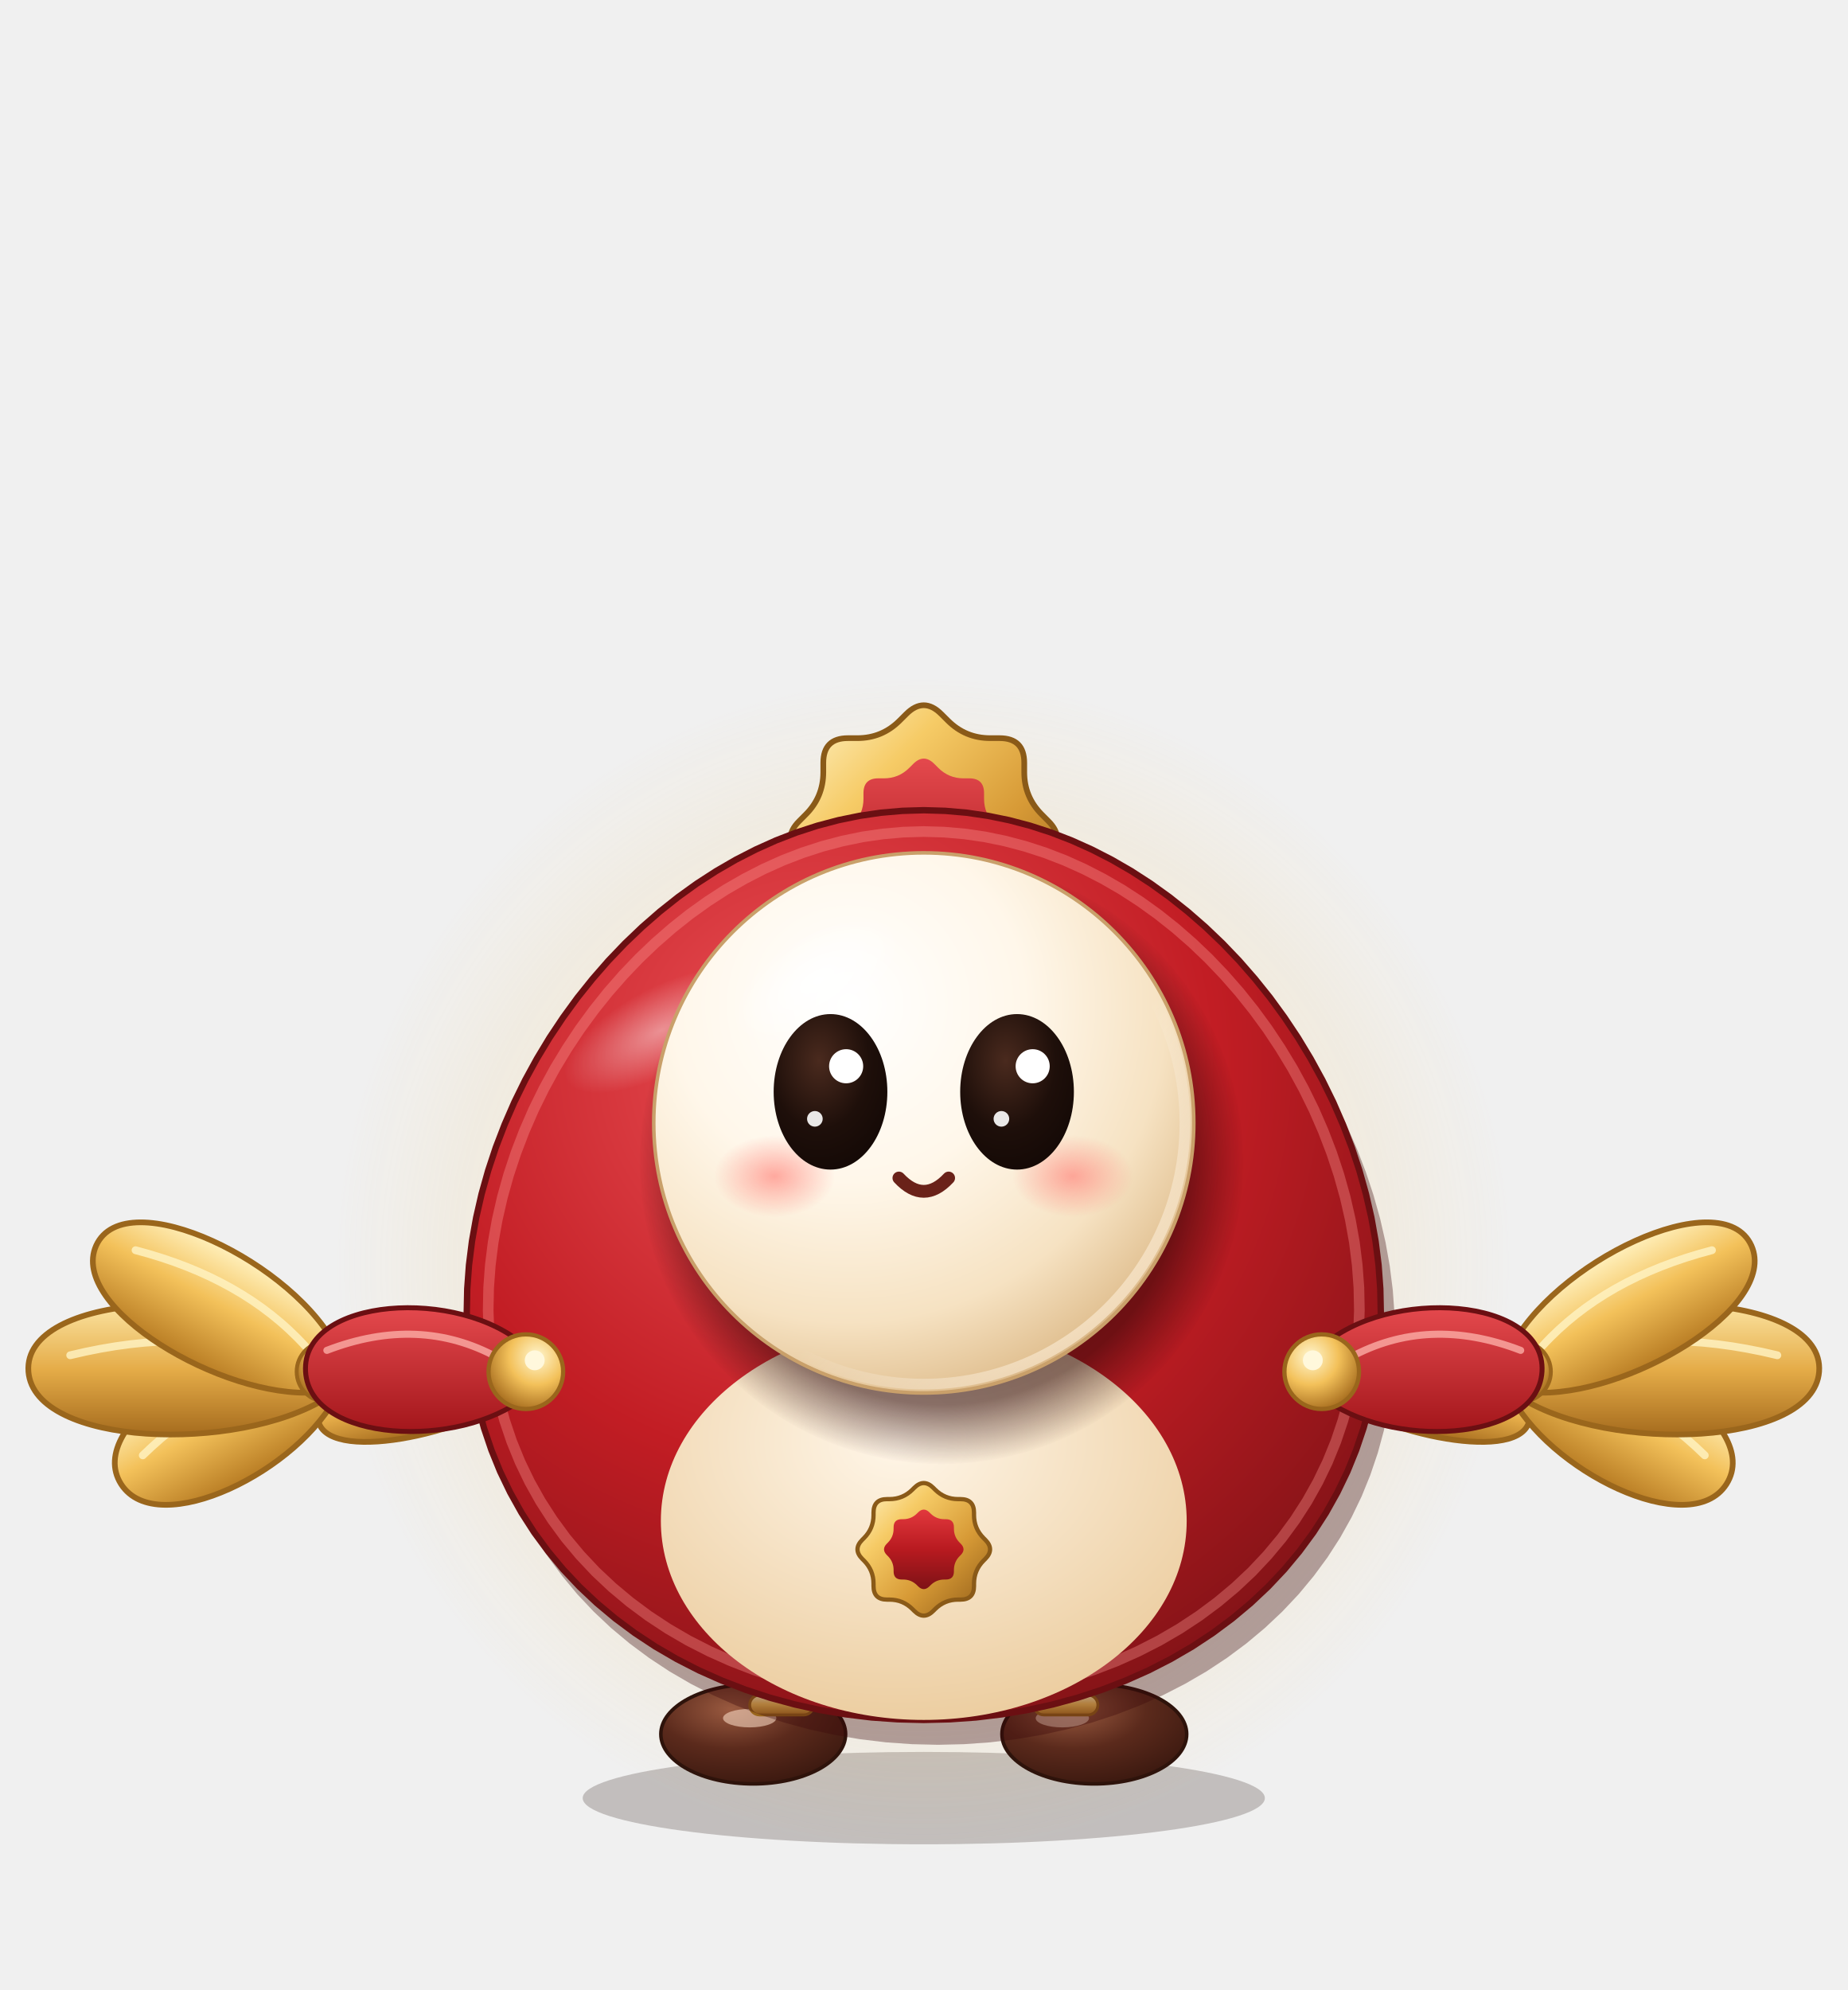
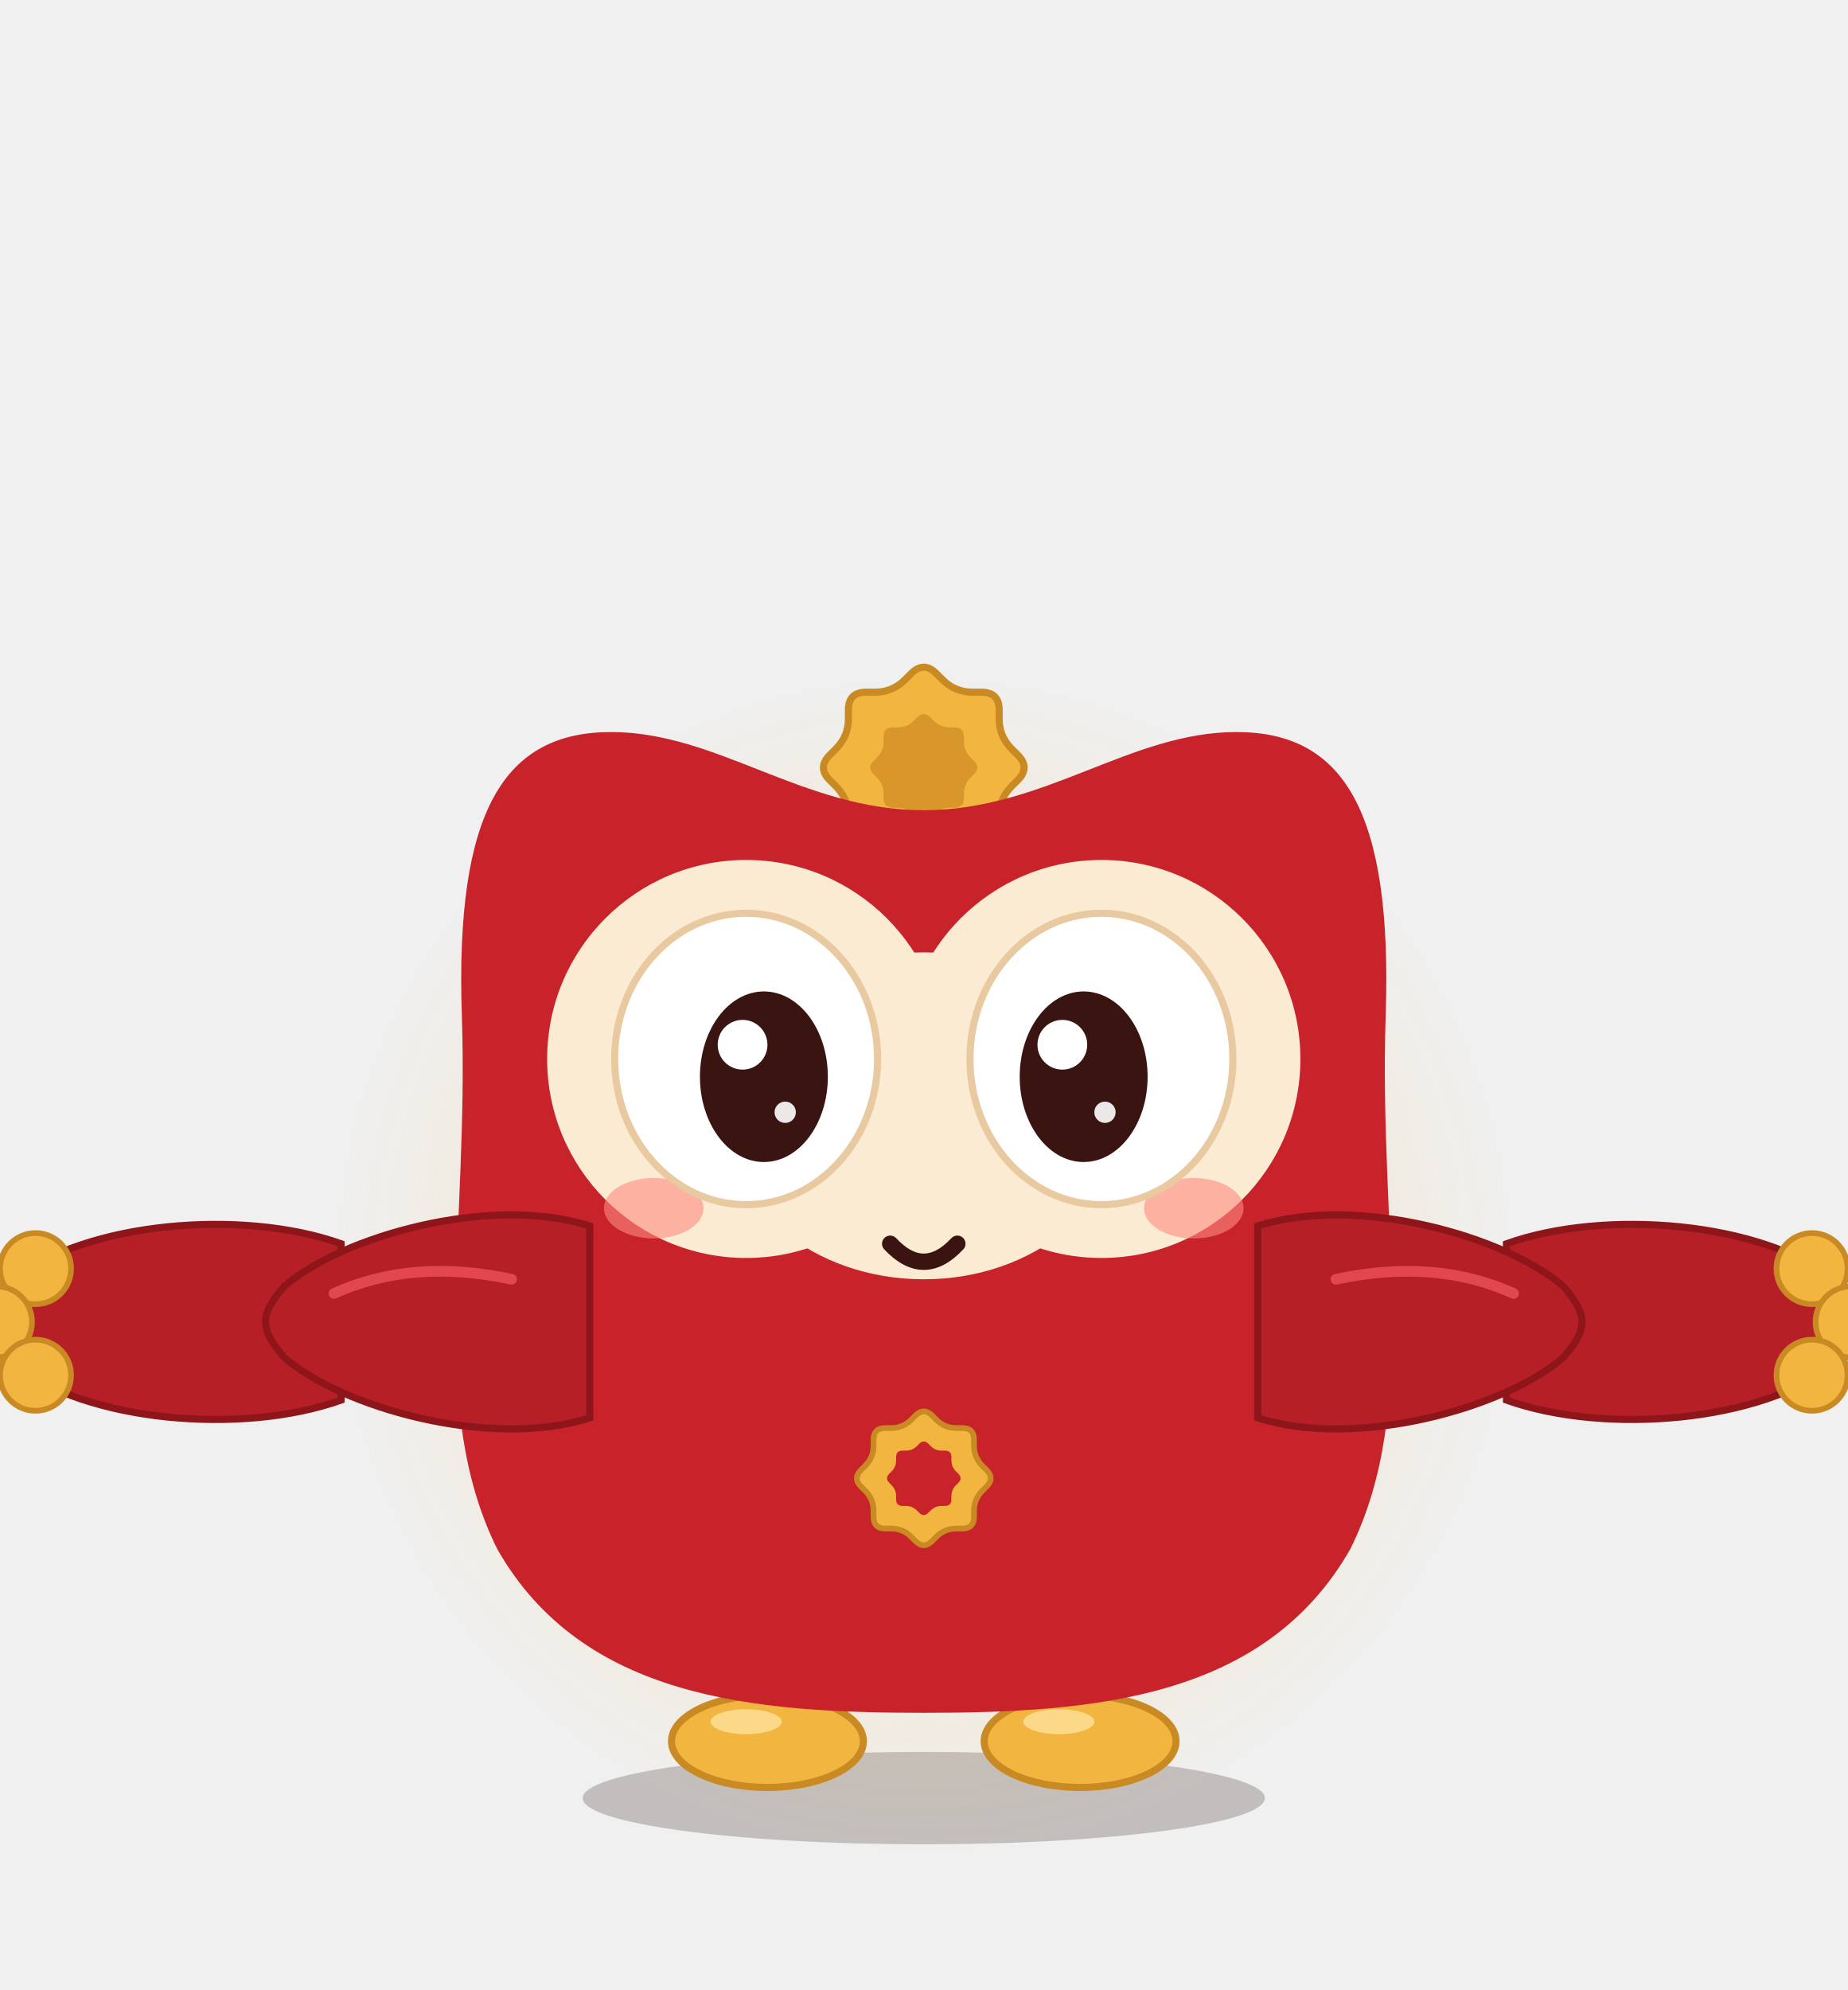
<svg xmlns="http://www.w3.org/2000/svg" viewBox="40 60 520 560">
  <defs>
    <linearGradient id="goldA" x1="0" y1="0" x2="0" y2="1">
      <stop offset="0" stop-color="#FFF0BC" />
      <stop offset=".45" stop-color="#F3C15A" />
      <stop offset="1" stop-color="#B97D24" />
    </linearGradient>
    <linearGradient id="goldB" x1="0" y1="0" x2="0" y2="1">
      <stop offset="0" stop-color="#FBE3A0" />
      <stop offset=".5" stop-color="#E5AC48" />
      <stop offset="1" stop-color="#A66C1E" />
    </linearGradient>
    <linearGradient id="goldRim" x1="0" y1="0" x2="1" y2="1">
      <stop offset="0" stop-color="#FFF6CF" />
      <stop offset=".3" stop-color="#F6CB66" />
      <stop offset=".62" stop-color="#D79A36" />
      <stop offset="1" stop-color="#8F5B17" />
    </linearGradient>
    <linearGradient id="goldRing" x1="0" y1="0" x2="1" y2="1">
      <stop offset="0" stop-color="#FFF6CF" />
      <stop offset=".5" stop-color="#F3C15A" />
      <stop offset="1" stop-color="#A66C1E" />
    </linearGradient>
    <radialGradient id="goldBall" cx="35%" cy="30%" r="75%">
      <stop offset="0" stop-color="#FFF6CF" />
      <stop offset=".5" stop-color="#F3C15A" />
      <stop offset="1" stop-color="#A66C1E" />
    </radialGradient>
    <linearGradient id="crimson" x1="0" y1="0" x2="0" y2="1">
      <stop offset="0" stop-color="#E2383D" />
      <stop offset=".5" stop-color="#B81A20" />
      <stop offset="1" stop-color="#7E1216" />
    </linearGradient>
    <linearGradient id="crimsonF" x1="0" y1="0" x2="0" y2="1">
      <stop offset="0" stop-color="#E4494D" />
      <stop offset="1" stop-color="#A3161B" />
    </linearGradient>
    <radialGradient id="deep" cx="42%" cy="30%" r="80%">
      <stop offset="0" stop-color="#A3191E" />
      <stop offset=".6" stop-color="#7E1216" />
      <stop offset="1" stop-color="#5A0C0F" />
    </radialGradient>
    <radialGradient id="face" cx="36%" cy="28%" r="82%">
      <stop offset="0" stop-color="#FFFFFF" />
      <stop offset=".4" stop-color="#FFF7EA" />
      <stop offset=".72" stop-color="#F6E2C2" />
      <stop offset=".9" stop-color="#E2C294" />
      <stop offset="1" stop-color="#C79C66" />
    </radialGradient>
    <radialGradient id="cast" cx="50%" cy="50%" r="50%">
      <stop offset="0" stop-color="#2A0506" stop-opacity=".75" />
      <stop offset=".8" stop-color="#2A0506" stop-opacity=".55" />
      <stop offset="1" stop-color="#2A0506" stop-opacity="0" />
    </radialGradient>
    <linearGradient id="bounce" x1="0" y1="0" x2="1" y2="1">
      <stop offset="0" stop-color="#FFFFFF" stop-opacity="0" />
      <stop offset=".6" stop-color="#FFFFFF" stop-opacity="0" />
      <stop offset="1" stop-color="#FFE9C8" stop-opacity=".9" />
    </linearGradient>
    <radialGradient id="shine" cx="50%" cy="50%" r="50%">
      <stop offset="0" stop-color="#FFFFFF" stop-opacity=".95" />
      <stop offset="1" stop-color="#FFFFFF" stop-opacity="0" />
    </radialGradient>
    <radialGradient id="eye" cx="40%" cy="30%" r="80%">
      <stop offset="0" stop-color="#4A2A1E" />
      <stop offset=".55" stop-color="#1E0F0A" />
      <stop offset="1" stop-color="#120805" />
    </radialGradient>
    <radialGradient id="blush" cx="50%" cy="50%" r="50%">
      <stop offset="0" stop-color="#FF8F86" stop-opacity=".75" />
      <stop offset="1" stop-color="#FF8F86" stop-opacity="0" />
    </radialGradient>
    <radialGradient id="halo" cx="50%" cy="50%" r="50%">
      <stop offset="0" stop-color="#F6C25A" stop-opacity=".45" />
      <stop offset="1" stop-color="#F6C25A" stop-opacity="0" />
    </radialGradient>
    <radialGradient id="bodyG" cx="38%" cy="28%" r="80%">
      <stop offset="0" stop-color="#EC5257" />
      <stop offset=".55" stop-color="#C21D24" />
      <stop offset="1" stop-color="#7E1216" />
    </radialGradient>
    <radialGradient id="belly" cx="45%" cy="30%" r="75%">
      <stop offset="0" stop-color="#FFF6E8" />
      <stop offset="1" stop-color="#EBCB9C" />
    </radialGradient>
    <radialGradient id="puff" cx="45%" cy="40%" r="60%">
      <stop offset="0" stop-color="#FFF6E6" />
      <stop offset="1" stop-color="#E6D3B5" />
    </radialGradient>
    <radialGradient id="shoe" cx="38%" cy="25%" r="80%">
      <stop offset="0" stop-color="#9A5A40" />
      <stop offset=".5" stop-color="#5B2A1C" />
      <stop offset="1" stop-color="#3A180F" />
    </radialGradient>
    <linearGradient id="leg" x1="0" y1="0" x2="1" y2="0">
      <stop offset="0" stop-color="#C98560" />
      <stop offset=".5" stop-color="#A0603E" />
      <stop offset="1" stop-color="#6E3A22" />
    </linearGradient>
  </defs>
  <g id="Shadow" transform="translate(300 566)">
    <ellipse rx="96" ry="13" fill="#1F0F08" opacity=".22" />
  </g>
  <g id="FxRing" opacity="0" transform="translate(300 564)">
    <ellipse rx="70" ry="13" fill="none" stroke="#F6D58E" stroke-width="5" opacity=".9" />
    <ellipse rx="70" ry="13" fill="none" stroke="#FFF8DC" stroke-width="1.6" />
  </g>
  <g id="FxDust" opacity="0" transform="translate(300 562)">
    <circle cx="-62" cy="-6" r="15" fill="url(#puff)" stroke="#D9C2A0" stroke-width=".8" />
    <circle cx="-88" cy="-14" r="11" fill="url(#puff)" stroke="#D9C2A0" stroke-width=".8" />
    <circle cx="-44" cy="-16" r="10" fill="url(#puff)" stroke="#D9C2A0" stroke-width=".8" />
    <circle cx="-104" cy="-4" r="8" fill="url(#puff)" stroke="#D9C2A0" stroke-width=".8" />
    <circle cx="62" cy="-6" r="15" fill="url(#puff)" stroke="#D9C2A0" stroke-width=".8" />
    <circle cx="88" cy="-14" r="11" fill="url(#puff)" stroke="#D9C2A0" stroke-width=".8" />
    <circle cx="44" cy="-16" r="10" fill="url(#puff)" stroke="#D9C2A0" stroke-width=".8" />
    <circle cx="104" cy="-4" r="8" fill="url(#puff)" stroke="#D9C2A0" stroke-width=".8" />
  </g>
  <g id="Root" transform="translate(300 560)">
    <g transform="translate(-300 -560)">
      <g id="Halo">
        <circle cx="300" cy="416" r="165" fill="url(#halo)" />
      </g>
      <g id="FxRays" opacity="0" transform="translate(300 416)">
        <path transform="rotate(0)" d="M0 0 L-7 -176 L7 -176 Z" fill="#F6D58E" opacity=".28" />
        <path transform="rotate(30)" d="M0 0 L-7 -176 L7 -176 Z" fill="#F6D58E" opacity=".5" />
        <path transform="rotate(60)" d="M0 0 L-7 -176 L7 -176 Z" fill="#F6D58E" opacity=".28" />
        <path transform="rotate(90)" d="M0 0 L-7 -176 L7 -176 Z" fill="#F6D58E" opacity=".5" />
        <path transform="rotate(120)" d="M0 0 L-7 -176 L7 -176 Z" fill="#F6D58E" opacity=".28" />
        <path transform="rotate(150)" d="M0 0 L-7 -176 L7 -176 Z" fill="#F6D58E" opacity=".5" />
        <path transform="rotate(180)" d="M0 0 L-7 -176 L7 -176 Z" fill="#F6D58E" opacity=".28" />
        <path transform="rotate(210)" d="M0 0 L-7 -176 L7 -176 Z" fill="#F6D58E" opacity=".5" />
        <path transform="rotate(240)" d="M0 0 L-7 -176 L7 -176 Z" fill="#F6D58E" opacity=".28" />
        <path transform="rotate(270)" d="M0 0 L-7 -176 L7 -176 Z" fill="#F6D58E" opacity=".5" />
        <path transform="rotate(300)" d="M0 0 L-7 -176 L7 -176 Z" fill="#F6D58E" opacity=".28" />
        <path transform="rotate(330)" d="M0 0 L-7 -176 L7 -176 Z" fill="#F6D58E" opacity=".5" />
      </g>
      <g id="FxSpeed" opacity="0" transform="translate(300 560)">
        <path d="M-46 14 L-46 70" stroke="#F6D58E" stroke-width="4" stroke-linecap="round" opacity="0.7" />
        <path d="M-18 14 L-18 110" stroke="#F6D58E" stroke-width="5" stroke-linecap="round" opacity="0.9" />
        <path d="M16 14 L16 96" stroke="#F6D58E" stroke-width="5" stroke-linecap="round" opacity="0.9" />
        <path d="M44 14 L44 64" stroke="#F6D58E" stroke-width="4" stroke-linecap="round" opacity="0.7" />
        <path d="M0 14 L0 130" stroke="#F6D58E" stroke-width="3" stroke-linecap="round" opacity="0.5" />
      </g>
      <g id="Squash" transform="translate(300 560)">
        <g transform="translate(-300 -560)">
-           <g id="LegL" transform="translate(260 506)">
-             <rect x="-6.6" y="-4" width="13.2" height="46" rx="6.6" fill="url(#leg)" />
-             <ellipse cx="-8" cy="42" rx="26" ry="14" fill="url(#shoe)" stroke="#2E130B" stroke-width="1" />
-             <ellipse cx="-9" cy="37.5" rx="7.5" ry="2.6" fill="#FFE2CC" opacity=".55" />
-             <rect x="-9" y="31" width="18" height="5.6" rx="2.8" fill="url(#goldA)" stroke="#9A661C" stroke-width=".8" />
+           <g id="LegL" transform="translate(260 536)">
+             <ellipse cx="-4" cy="14" rx="27" ry="13" fill="#F2B640" stroke="#C98A24" stroke-width="2" />
+             <ellipse cx="-10" cy="8.5" rx="10" ry="3.5" fill="#FFE29A" opacity=".8" />
          </g>
-           <g id="LegR" transform="translate(340 506)">
-             <rect x="-6.6" y="-4" width="13.2" height="46" rx="6.6" fill="url(#leg)" />
-             <ellipse cx="8" cy="42" rx="26" ry="14" fill="url(#shoe)" stroke="#2E130B" stroke-width="1" />
-             <ellipse cx="-1" cy="37.5" rx="7.5" ry="2.6" fill="#FFE2CC" opacity=".55" />
-             <rect x="-9" y="31" width="18" height="5.6" rx="2.8" fill="url(#goldA)" stroke="#9A661C" stroke-width=".8" />
+           <g id="LegR" transform="translate(340 536)">
+             <ellipse cx="4" cy="14" rx="27" ry="13" fill="#F2B640" stroke="#C98A24" stroke-width="2" />
+             <ellipse cx="-2" cy="8.5" rx="10" ry="3.5" fill="#FFE29A" opacity=".8" />
          </g>
          <g id="Torso" transform="translate(300 416)">
            <g transform="translate(-300 -416)">
-               <path d="M304.92 260.92 Q300 256 295.08 260.92 L293.2 262.79 Q288.28 267.71 281.33 267.72 L278.67 267.72 Q271.72 267.72 271.72 274.67 L271.72 277.33 Q271.71 284.28 266.79 289.2 L264.92 291.08 Q260 296 264.92 300.92 L266.79 302.8 Q271.71 307.72 271.72 314.67 L271.72 317.33 Q271.72 324.28 278.67 324.28 L281.33 324.28 Q288.28 324.29 293.2 329.21 L295.08 331.08 Q300 336 304.92 331.08 L306.8 329.21 Q311.72 324.29 318.67 324.28 L321.33 324.28 Q328.28 324.28 328.28 317.33 L328.28 314.67 Q328.29 307.72 333.21 302.8 L335.08 300.92 Q340 296 335.08 291.08 L333.21 289.2 Q328.29 284.28 328.28 277.33 L328.28 274.67 Q328.28 267.72 321.33 267.72 L318.67 267.72 Q311.72 267.71 306.8 262.79 Z" fill="url(#goldRim)" stroke="#8A5A18" stroke-width="1.6" />
-               <path d="M302.95 274.95 Q300 272 297.05 274.95 L295.92 276.08 Q292.97 279.03 288.8 279.03 L287.2 279.03 Q283.03 279.03 283.03 283.2 L283.03 284.8 Q283.03 288.97 280.08 291.92 L278.95 293.05 Q276 296 278.95 298.95 L280.08 300.08 Q283.03 303.03 283.03 307.2 L283.03 308.8 Q283.03 312.97 287.2 312.97 L288.8 312.97 Q292.97 312.97 295.92 315.92 L297.05 317.05 Q300 320 302.95 317.05 L304.08 315.92 Q307.03 312.97 311.2 312.97 L312.8 312.97 Q316.97 312.97 316.97 308.8 L316.97 307.2 Q316.97 303.03 319.92 300.08 L321.05 298.95 Q324 296 321.05 293.05 L319.92 291.92 Q316.97 288.97 316.97 284.8 L316.97 283.2 Q316.97 279.03 312.8 279.03 L311.2 279.03 Q307.03 279.03 304.08 276.08 Z" fill="url(#crimsonF)" />
-               <path transform="translate(4 7)" d="M428 416 L428.49 422.7 L428.63 429.38 L428.4 436.02 L427.81 442.61 L426.84 449.13 L425.5 455.55 L423.78 461.87 L421.69 468.06 L419.23 474.11 L416.39 480 L413.2 485.71 L409.64 491.24 L405.73 496.55 L401.49 501.65 L396.91 506.51 L392.01 511.12 L386.81 515.47 L381.32 519.55 L375.56 523.35 L369.54 526.85 L363.29 530.05 L356.82 532.93 L350.15 535.5 L343.32 537.74 L336.33 539.64 L329.22 541.2 L322 542.42 L314.71 543.3 L307.37 543.82 L300 544 L292.63 543.82 L285.29 543.3 L278 542.42 L270.78 541.2 L263.67 539.64 L256.68 537.74 L249.85 535.5 L243.18 532.93 L236.71 530.05 L230.46 526.85 L224.44 523.35 L218.68 519.55 L213.19 515.47 L207.99 511.12 L203.09 506.51 L198.51 501.65 L194.27 496.55 L190.36 491.24 L186.8 485.71 L183.61 480 L180.77 474.11 L178.31 468.06 L176.22 461.87 L174.5 455.55 L173.16 449.13 L172.19 442.61 L171.6 436.02 L171.37 429.38 L171.51 422.7 L172 416 L172.84 409.3 L174.03 402.62 L175.55 395.98 L177.4 389.39 L179.56 382.87 L182.03 376.45 L184.78 370.13 L187.82 363.94 L191.13 357.89 L194.69 352 L198.5 346.29 L202.53 340.76 L206.79 335.45 L211.24 330.35 L215.89 325.49 L220.72 320.88 L225.71 316.53 L230.85 312.45 L236.13 308.65 L241.54 305.15 L247.07 301.95 L252.69 299.07 L258.41 296.5 L264.21 294.26 L270.07 292.36 L275.99 290.8 L281.95 289.58 L287.95 288.7 L293.97 288.18 L300 288 L306.03 288.18 L312.05 288.7 L318.05 289.58 L324.01 290.8 L329.93 292.36 L335.79 294.26 L341.59 296.5 L347.31 299.07 L352.93 301.95 L358.46 305.15 L363.87 308.65 L369.15 312.45 L374.29 316.53 L379.28 320.88 L384.11 325.49 L388.76 330.35 L393.21 335.45 L397.47 340.76 L401.5 346.29 L405.31 352 L408.87 357.89 L412.18 363.94 L415.22 370.13 L417.97 376.45 L420.44 382.87 L422.6 389.39 L424.45 395.98 L425.97 402.62 L427.16 409.3 Z" fill="#3A0709" opacity=".35" />
-               <path d="M428 416 L428.49 422.7 L428.63 429.38 L428.4 436.02 L427.81 442.61 L426.84 449.13 L425.5 455.55 L423.78 461.87 L421.69 468.06 L419.23 474.11 L416.39 480 L413.2 485.71 L409.64 491.24 L405.73 496.55 L401.49 501.65 L396.91 506.51 L392.01 511.12 L386.81 515.47 L381.32 519.55 L375.56 523.35 L369.54 526.85 L363.29 530.05 L356.82 532.93 L350.15 535.5 L343.32 537.74 L336.33 539.64 L329.22 541.2 L322 542.42 L314.71 543.3 L307.37 543.82 L300 544 L292.63 543.82 L285.29 543.3 L278 542.42 L270.78 541.2 L263.67 539.64 L256.68 537.74 L249.85 535.5 L243.18 532.93 L236.71 530.05 L230.46 526.85 L224.44 523.35 L218.68 519.55 L213.19 515.47 L207.99 511.12 L203.09 506.51 L198.51 501.65 L194.27 496.55 L190.36 491.24 L186.8 485.71 L183.61 480 L180.77 474.11 L178.31 468.06 L176.22 461.87 L174.5 455.55 L173.16 449.13 L172.19 442.61 L171.6 436.02 L171.37 429.38 L171.51 422.7 L172 416 L172.84 409.3 L174.03 402.62 L175.55 395.98 L177.4 389.39 L179.56 382.87 L182.03 376.45 L184.78 370.13 L187.82 363.94 L191.13 357.89 L194.69 352 L198.5 346.29 L202.53 340.76 L206.79 335.45 L211.24 330.35 L215.89 325.49 L220.72 320.88 L225.71 316.53 L230.85 312.45 L236.13 308.65 L241.54 305.15 L247.07 301.95 L252.69 299.07 L258.41 296.5 L264.21 294.26 L270.07 292.36 L275.99 290.8 L281.95 289.58 L287.95 288.7 L293.97 288.18 L300 288 L306.03 288.18 L312.05 288.7 L318.05 289.58 L324.01 290.8 L329.93 292.36 L335.79 294.26 L341.59 296.5 L347.31 299.07 L352.93 301.95 L358.46 305.15 L363.87 308.65 L369.15 312.45 L374.29 316.53 L379.28 320.88 L384.11 325.49 L388.76 330.35 L393.21 335.45 L397.47 340.76 L401.5 346.29 L405.31 352 L408.87 357.89 L412.18 363.94 L415.22 370.13 L417.97 376.45 L420.44 382.87 L422.6 389.39 L424.45 395.98 L425.97 402.62 L427.16 409.3 Z" fill="url(#bodyG)" stroke="#6B0F12" stroke-width="1.8" />
-               <path d="M422 416 L422.47 422.38 L422.6 428.75 L422.38 435.09 L421.82 441.37 L420.89 447.58 L419.61 453.7 L417.98 459.72 L415.99 465.62 L413.64 471.39 L410.94 477 L407.89 482.45 L404.5 487.71 L400.78 492.78 L396.73 497.63 L392.37 502.27 L387.7 506.66 L382.74 510.81 L377.51 514.7 L372.02 518.32 L366.28 521.66 L360.32 524.7 L354.16 527.45 L347.8 529.9 L341.29 532.03 L334.63 533.84 L327.85 535.33 L320.97 536.5 L314.02 537.33 L307.02 537.83 L300 538 L292.98 537.83 L285.98 537.33 L279.03 536.5 L272.15 535.33 L265.37 533.84 L258.71 532.03 L252.2 529.9 L245.84 527.45 L239.68 524.7 L233.72 521.66 L227.98 518.32 L222.49 514.7 L217.26 510.81 L212.3 506.66 L207.63 502.27 L203.27 497.63 L199.22 492.78 L195.5 487.71 L192.11 482.45 L189.06 477 L186.36 471.39 L184.01 465.62 L182.02 459.72 L180.39 453.7 L179.11 447.58 L178.18 441.37 L177.62 435.09 L177.4 428.75 L177.53 422.38 L178 416 L178.8 409.62 L179.94 403.25 L181.39 396.91 L183.15 390.63 L185.21 384.42 L187.56 378.3 L190.18 372.28 L193.08 366.38 L196.23 360.61 L199.63 355 L203.25 349.55 L207.1 344.29 L211.15 339.22 L215.4 334.37 L219.83 329.73 L224.43 325.34 L229.19 321.19 L234.09 317.3 L239.13 313.68 L244.28 310.34 L249.55 307.3 L254.91 304.55 L260.36 302.1 L265.89 299.97 L271.47 298.16 L277.12 296.67 L282.8 295.5 L288.52 294.67 L294.25 294.17 L300 294 L305.75 294.17 L311.48 294.67 L317.2 295.5 L322.88 296.67 L328.53 298.16 L334.11 299.97 L339.64 302.1 L345.09 304.55 L350.45 307.3 L355.72 310.34 L360.87 313.68 L365.91 317.3 L370.81 321.19 L375.57 325.34 L380.17 329.73 L384.6 334.37 L388.85 339.22 L392.9 344.29 L396.75 349.55 L400.37 355 L403.77 360.61 L406.92 366.38 L409.82 372.28 L412.44 378.3 L414.79 384.42 L416.85 390.63 L418.61 396.91 L420.06 403.25 L421.2 409.62 Z" fill="none" stroke="#FF9C94" stroke-opacity=".35" stroke-width="3" />
-               <ellipse cx="300" cy="488" rx="74" ry="56" fill="url(#belly)" />
-               <path d="M302.69 478.69 Q300 476 297.31 478.69 L296.84 479.16 Q294.14 481.86 290.33 481.86 L289.67 481.86 Q285.86 481.86 285.86 485.67 L285.86 486.33 Q285.86 490.14 283.16 492.84 L282.69 493.31 Q280 496 282.69 498.69 L283.16 499.16 Q285.86 501.86 285.86 505.67 L285.86 506.33 Q285.86 510.14 289.67 510.14 L290.33 510.14 Q294.14 510.14 296.84 512.84 L297.31 513.31 Q300 516 302.69 513.31 L303.16 512.84 Q305.86 510.14 309.67 510.14 L310.33 510.14 Q314.14 510.14 314.14 506.33 L314.14 505.67 Q314.14 501.86 316.84 499.16 L317.31 498.69 Q320 496 317.31 493.31 L316.84 492.84 Q314.14 490.14 314.14 486.33 L314.14 485.67 Q314.14 481.86 310.33 481.86 L309.67 481.86 Q305.86 481.86 303.16 479.16 Z" fill="url(#goldRim)" stroke="#8A5A18" stroke-width="1.2" />
-               <path d="M301.62 485.62 Q300 484 298.38 485.62 L298.1 485.9 Q296.49 487.51 294.2 487.51 L293.8 487.51 Q291.51 487.51 291.51 489.8 L291.51 490.2 Q291.51 492.49 289.9 494.1 L289.62 494.38 Q288 496 289.62 497.62 L289.9 497.9 Q291.51 499.51 291.51 501.8 L291.51 502.2 Q291.51 504.49 293.8 504.49 L294.2 504.49 Q296.49 504.49 298.1 506.1 L298.38 506.38 Q300 508 301.62 506.38 L301.9 506.1 Q303.51 504.49 305.8 504.49 L306.2 504.49 Q308.49 504.49 308.49 502.2 L308.49 501.8 Q308.49 499.51 310.1 497.9 L310.38 497.62 Q312 496 310.38 494.38 L310.1 494.1 Q308.49 492.49 308.49 490.2 L308.49 489.8 Q308.49 487.51 306.2 487.51 L305.8 487.51 Q303.51 487.51 301.9 485.9 Z" fill="url(#crimson)" />
-               <ellipse transform="rotate(-28 226 350)" cx="226" cy="350" rx="30" ry="12" fill="url(#shine)" opacity=".45" />
+               <path d="M303.51 249.51 Q300 246 296.49 249.51 L294.73 251.27 Q291.21 254.79 286.24 254.79 L283.76 254.79 Q278.79 254.79 278.79 259.76 L278.79 262.24 Q278.79 267.21 275.27 270.73 L273.51 272.49 Q270 276 273.51 279.51 L275.27 281.27 Q278.79 284.79 278.79 289.76 L278.79 292.24 Q278.79 297.21 283.76 297.21 L286.24 297.21 Q291.21 297.21 294.73 300.73 L296.49 302.49 Q300 306 303.51 302.49 L305.27 300.73 Q308.79 297.21 313.76 297.21 L316.24 297.21 Q321.21 297.21 321.21 292.24 L321.21 289.76 Q321.21 284.79 324.73 281.27 L326.49 279.51 Q330 276 326.49 272.49 L324.73 270.73 Q321.21 267.21 321.21 262.24 L321.21 259.76 Q321.21 254.79 316.24 254.79 L313.76 254.79 Q308.79 254.79 305.27 251.27 Z" fill="#F2B640" stroke="#C98A24" stroke-width="2" />
+               <path d="M301.87 261.87 Q300 260 298.13 261.87 L297.19 262.81 Q295.31 264.69 292.66 264.69 L291.34 264.69 Q288.69 264.69 288.69 267.34 L288.69 268.66 Q288.69 271.31 286.81 273.19 L285.87 274.13 Q284 276 285.87 277.87 L286.81 278.81 Q288.69 280.69 288.69 283.34 L288.69 284.66 Q288.69 287.31 291.34 287.31 L292.66 287.31 Q295.31 287.31 297.19 289.19 L298.13 290.13 Q300 292 301.87 290.13 L302.81 289.19 Q304.69 287.31 307.34 287.31 L308.66 287.31 Q311.31 287.31 311.31 284.66 L311.31 283.34 Q311.31 280.69 313.19 278.81 L314.13 277.87 Q316 276 314.13 274.13 L313.19 273.19 Q311.31 271.31 311.31 268.66 L311.31 267.34 Q311.31 264.69 308.66 264.69 L307.34 264.69 Q304.69 264.69 302.81 262.81 Z" fill="#D9962B" />
+               <path d="M170 346 C168 288, 182 266, 212 266 C242 266, 266 288, 300 288 C334 288, 358 266, 388 266 C418 266, 432 288, 430 346 C428 406, 440 456, 420 496 C396 538, 348 542, 300 542 C252 542, 204 538, 180 496 C160 456, 172 406, 170 346 Z" fill="#C8232A" />
+               <path d="M302.34 458.34 Q300 456 297.66 458.34 L296.49 459.51 Q294.14 461.86 290.83 461.86 L289.17 461.86 Q285.86 461.86 285.86 465.17 L285.86 466.83 Q285.86 470.14 283.51 472.49 L282.34 473.66 Q280 476 282.34 478.34 L283.51 479.51 Q285.86 481.86 285.86 485.17 L285.86 486.83 Q285.86 490.14 289.17 490.14 L290.83 490.14 Q294.14 490.14 296.49 492.49 L297.66 493.66 Q300 496 302.34 493.66 L303.51 492.49 Q305.86 490.14 309.17 490.14 L310.83 490.14 Q314.14 490.14 314.14 486.83 L314.14 485.17 Q314.14 481.86 316.49 479.51 L317.66 478.34 Q320 476 317.66 473.66 L316.49 472.49 Q314.14 470.14 314.14 466.83 L314.14 465.17 Q314.14 461.86 310.83 461.86 L309.17 461.86 Q305.86 461.86 303.51 459.51 Z" fill="#F2B640" stroke="#C98A24" stroke-width="1.6" />
+               <path d="M301.29 466.29 Q300 465 298.71 466.29 L298.07 466.93 Q296.78 468.22 294.96 468.22 L294.04 468.22 Q292.22 468.22 292.22 470.04 L292.22 470.96 Q292.22 472.78 290.93 474.07 L290.29 474.71 Q289 476 290.29 477.29 L290.93 477.93 Q292.22 479.22 292.22 481.04 L292.22 481.96 Q292.22 483.78 294.04 483.78 L294.96 483.78 Q296.78 483.78 298.07 485.07 L298.71 485.71 Q300 487 301.29 485.71 L301.93 485.07 Q303.22 483.78 305.04 483.78 L305.96 483.78 Q307.78 483.78 307.78 481.96 L307.78 481.04 Q307.78 479.22 309.07 477.93 L309.71 477.29 Q311 476 309.71 474.71 L309.07 474.07 Q307.78 472.78 307.78 470.96 L307.78 470.04 Q307.78 468.22 305.96 468.22 L305.04 468.22 Q303.22 468.22 301.93 466.93 Z" fill="#C8232A" />
              <g id="Head" transform="translate(300 376)">
                <g transform="translate(-300 -376)">
-                   <circle cx="305" cy="387" r="85" fill="url(#cast)" />
-                   <circle cx="300" cy="376" r="76" fill="url(#face)" stroke="#C9A06A" stroke-width="1" />
-                   <circle cx="300" cy="376" r="73.5" fill="none" stroke="url(#bounce)" stroke-width="3" />
-                   <ellipse transform="rotate(-32 270 336)" cx="270" cy="336" rx="26" ry="13" fill="url(#shine)" />
+                   <circle cx="250" cy="358" r="56" fill="#FBEBD3" />
+                   <circle cx="350" cy="358" r="56" fill="#FBEBD3" />
+                   <ellipse cx="300" cy="374" rx="56" ry="46" fill="#FBEBD3" />
                  <g id="Features" transform="translate(300 376)">
                    <g transform="translate(-300 -376)">
                      <g id="Blush">
-                         <ellipse cx="258" cy="391" rx="17" ry="11.5" fill="url(#blush)" />
-                         <ellipse cx="342" cy="391" rx="17" ry="11.5" fill="url(#blush)" />
+                         <ellipse cx="224" cy="400" rx="14" ry="8.5" fill="#FF8A80" opacity=".6" />
+                         <ellipse cx="376" cy="400" rx="14" ry="8.5" fill="#FF8A80" opacity=".6" />
                      </g>
                      <g id="SmileG">
-                         <path d="M293 391.5 Q300 399 307 391.5" fill="none" stroke="#6A2219" stroke-width="3.6" stroke-linecap="round" />
+                         <path d="M290.55 410 Q300 420.12 309.45 410" fill="none" stroke="#3A1410" stroke-width="4.6" stroke-linecap="round" />
                      </g>
                      <g id="MouthFlat" opacity="0">
-                         <path d="M293 398 Q300 392.5 307 398" fill="none" stroke="#6A2219" stroke-width="3.6" stroke-linecap="round" />
+                         <path d="M290.55 418.77 Q300 411.35 309.45 418.77" fill="none" stroke="#3A1410" stroke-width="4.6" stroke-linecap="round" />
                      </g>
                      <g id="MouthO" opacity="0">
-                         <ellipse cx="300" cy="396" rx="6.5" ry="8" fill="#6A2219" />
-                         <ellipse cx="300" cy="400" rx="3.6" ry="2.6" fill="#F07B73" />
+                         <ellipse cx="300" cy="416.07" rx="8.78" ry="10.8" fill="#3A1410" />
+                         <ellipse cx="300" cy="421.48" rx="4.86" ry="3.51" fill="#F07B73" />
                      </g>
                      <g id="MouthBig" opacity="0">
-                         <path d="M288 389 Q300 392 312 389 Q310 409 300 409 Q290 409 288 389 Z" fill="#6A2219" stroke="#6A2219" stroke-width="1.5" stroke-linejoin="round" />
-                         <ellipse cx="300" cy="404.5" rx="6.5" ry="4" fill="#F07B73" />
-                       </g>
-                       <g id="Eyes" transform="translate(300 367.25)">
-                         <g transform="translate(-300 -367.25)">
-                           <ellipse cx="273.75" cy="367.25" rx="16" ry="21.88" fill="url(#eye)" />
-                           <circle cx="278.15" cy="360.05" r="4.8" fill="#fff" />
-                           <circle cx="269.35" cy="374.85" r="2.2" fill="#fff" opacity=".9" />
-                           <ellipse cx="326.25" cy="367.25" rx="16" ry="21.88" fill="url(#eye)" />
-                           <circle cx="330.65" cy="360.05" r="4.8" fill="#fff" />
-                           <circle cx="321.85" cy="374.85" r="2.2" fill="#fff" opacity=".9" />
+                         <path d="M283.8 406.62 Q300 410.68 316.2 406.62 Q313.5 433.62 300 433.62 Q286.5 433.62 283.8 406.62 Z" fill="#3A1410" stroke="#3A1410" stroke-width="1.5" stroke-linejoin="round" />
+                         <ellipse cx="300" cy="427.55" rx="8.78" ry="5.4" fill="#F07B73" />
+                       </g>
+                       <g id="Eyes" transform="translate(300 358)">
+                         <g transform="translate(-300 -358)">
+                           <ellipse cx="250" cy="358" rx="37" ry="41" fill="#fff" stroke="#E8C9A0" stroke-width="2" />
+                           <ellipse cx="255" cy="363" rx="18" ry="24" fill="#3A1410" />
+                           <circle cx="249" cy="354" r="7" fill="#fff" />
+                           <circle cx="261" cy="373" r="3" fill="#fff" opacity=".9" />
+                           <ellipse cx="350" cy="358" rx="37" ry="41" fill="#fff" stroke="#E8C9A0" stroke-width="2" />
+                           <ellipse cx="345" cy="363" rx="18" ry="24" fill="#3A1410" />
+                           <circle cx="339" cy="354" r="7" fill="#fff" />
+                           <circle cx="351" cy="373" r="3" fill="#fff" opacity=".9" />
                        </g>
                      </g>
-                       <g id="HappyEyes" opacity="0" fill="none" stroke="#1E0F0A" stroke-width="5.4" stroke-linecap="round">
-                         <path d="M263.25 371.25 Q273.75 355.25 284.25 371.25" />
-                         <path d="M315.75 371.25 Q326.25 355.25 336.75 371.25" />
-                       </g>
-                       <g id="ClosedEyes" opacity="0" fill="none" stroke="#1E0F0A" stroke-width="5.4" stroke-linecap="round">
-                         <path d="M263.25 366.25 Q273.75 377.25 284.25 366.25" />
-                         <path d="M315.75 366.25 Q326.25 377.25 336.75 366.25" />
-                       </g>
-                       <g id="SadBrows" opacity="0" fill="none" stroke="#1E0F0A" stroke-width="4" stroke-linecap="round">
-                         <path d="M283.75 337.25 L263.75 344.25" />
-                         <path d="M316.25 337.25 L336.25 344.25" />
+                       <g id="HappyEyes" opacity="0" fill="none" stroke="#3A1410" stroke-width="8" stroke-linecap="round">
+                         <path d="M226 366 Q250 336 274 366" />
+                         <path d="M326 366 Q350 336 374 366" />
+                       </g>
+                       <g id="ClosedEyes" opacity="0" fill="none" stroke="#3A1410" stroke-width="8" stroke-linecap="round">
+                         <path d="M226 358 Q250 376 274 358" />
+                         <path d="M326 358 Q350 376 374 358" />
+                       </g>
+                       <g id="SadBrows" opacity="0" fill="none" stroke="#3A1410" stroke-width="6" stroke-linecap="round">
+                         <path d="M270 308 L232 318" />
+                         <path d="M330 308 L368 318" />
                      </g>
                    </g>
                  </g>
                </g>
              </g>
-               <g id="WingR" transform="translate(412 446)">
-                 <path transform="rotate(14)" d="M0 -4.2 C18 -14.4 61.2 -12.6 60 0 C58.8 12 18 13.2 0 4.2 Z" fill="url(#goldB)" stroke="#9A661C" stroke-width="1.6" stroke-linejoin="round" />
-                 <path transform="rotate(14)" d="M7.2 -2.16 Q27 -7.44 51.6 -2.64" fill="none" stroke="#FFF3C4" stroke-opacity=".8" stroke-width="2.2" stroke-linecap="round" />
+               <g id="WingR" transform="translate(414 432)">
                <g id="WristR" transform="translate(56 0)">
-                   <path transform="rotate(28.65)" d="M0 -6.65 C19.8 -22.8 67.32 -19.95 66 0 C64.68 19 19.8 20.9 0 6.65 Z" fill="url(#goldA)" stroke="#9A661C" stroke-width="1.6" stroke-linejoin="round" />
-                   <path transform="rotate(28.65)" d="M7.92 -3.42 Q29.7 -11.78 56.76 -4.18" fill="none" stroke="#FFF3C4" stroke-opacity=".8" stroke-width="2.2" stroke-linecap="round" />
-                   <path transform="rotate(0)" d="M0 -7.35 C25.2 -25.2 85.68 -22.05 84 0 C82.32 21 25.2 23.1 0 7.35 Z" fill="url(#goldB)" stroke="#9A661C" stroke-width="1.6" stroke-linejoin="round" />
-                   <path transform="rotate(0)" d="M10.08 -3.78 Q37.8 -13.02 72.24 -4.62" fill="none" stroke="#FFF3C4" stroke-opacity=".8" stroke-width="2.2" stroke-linecap="round" />
-                   <path transform="rotate(-28.65)" d="M0 -6.65 C22.2 -22.8 75.48 -19.95 74 0 C72.52 19 22.2 20.9 0 6.65 Z" fill="url(#goldA)" stroke="#9A661C" stroke-width="1.6" stroke-linejoin="round" />
-                   <path transform="rotate(-28.65)" d="M8.88 -3.42 Q33.3 -11.78 63.64 -4.18" fill="none" stroke="#FFF3C4" stroke-opacity=".8" stroke-width="2.2" stroke-linecap="round" />
-                   <circle r="8.5" fill="url(#goldBall)" stroke="#9A661C" stroke-width="1.1" />
-                   <circle cx="-2" cy="-2.6" r="2.3" fill="#FFF8DC" />
+                   <path d="M-6 -22 C22 -32 66 -28 86 -12 C96 -4 96 4 86 12 C66 28 22 32 -6 22 Z" fill="#B71F26" stroke="#8E161B" stroke-width="2" />
+                   <circle cx="80" cy="-15" r="10" fill="#F2B640" stroke="#C98A24" stroke-width="1.6" />
+                   <circle cx="91" cy="0" r="10" fill="#F2B640" stroke="#C98A24" stroke-width="1.6" />
+                   <circle cx="80" cy="15" r="10" fill="#F2B640" stroke="#C98A24" stroke-width="1.6" />
                </g>
-                 <path d="M0 -7 C18.6 -24 63.24 -21 62 0 C60.76 20 18.6 22 0 7 Z" fill="url(#crimsonF)" stroke="#6B0F12" stroke-width="1.4" stroke-linejoin="round" />
-                 <path d="M8 -4 Q30 -16 56 -6" fill="none" stroke="#FFB4AC" stroke-opacity=".75" stroke-width="2" stroke-linecap="round" />
-                 <circle r="10.5" fill="url(#goldBall)" stroke="#9A661C" stroke-width="1.2" />
-                 <circle cx="-2.5" cy="-3.2" r="2.8" fill="#FFF8DC" />
+                 <path d="M-20 -27 C8 -36 50 -24 66 -10 C73 -2 73 2 66 10 C50 24 8 36 -20 27 Z" fill="#B71F26" stroke="#8E161B" stroke-width="2" />
+                 <path d="M2 -12 Q30 -18 52 -8" fill="none" stroke="#E2474D" stroke-width="3" stroke-linecap="round" />
              </g>
-               <g id="WingL" transform="translate(188 446)">
+               <g id="WingL" transform="translate(186 432)">
                <g transform="scale(-1 1)">
-                   <path transform="rotate(14)" d="M0 -4.2 C18 -14.4 61.2 -12.6 60 0 C58.8 12 18 13.2 0 4.2 Z" fill="url(#goldB)" stroke="#9A661C" stroke-width="1.6" stroke-linejoin="round" />
-                   <path transform="rotate(14)" d="M7.2 -2.16 Q27 -7.44 51.6 -2.64" fill="none" stroke="#FFF3C4" stroke-opacity=".8" stroke-width="2.2" stroke-linecap="round" />
                  <g id="WristL" transform="translate(56 0)">
-                     <path transform="rotate(28.65)" d="M0 -6.65 C19.8 -22.8 67.32 -19.95 66 0 C64.68 19 19.8 20.9 0 6.65 Z" fill="url(#goldA)" stroke="#9A661C" stroke-width="1.6" stroke-linejoin="round" />
-                     <path transform="rotate(28.65)" d="M7.92 -3.42 Q29.7 -11.78 56.76 -4.18" fill="none" stroke="#FFF3C4" stroke-opacity=".8" stroke-width="2.2" stroke-linecap="round" />
-                     <path transform="rotate(0)" d="M0 -7.35 C25.2 -25.2 85.68 -22.05 84 0 C82.32 21 25.2 23.1 0 7.35 Z" fill="url(#goldB)" stroke="#9A661C" stroke-width="1.6" stroke-linejoin="round" />
-                     <path transform="rotate(0)" d="M10.08 -3.78 Q37.8 -13.02 72.24 -4.62" fill="none" stroke="#FFF3C4" stroke-opacity=".8" stroke-width="2.2" stroke-linecap="round" />
-                     <path transform="rotate(-28.65)" d="M0 -6.65 C22.2 -22.8 75.48 -19.95 74 0 C72.52 19 22.2 20.9 0 6.65 Z" fill="url(#goldA)" stroke="#9A661C" stroke-width="1.6" stroke-linejoin="round" />
-                     <path transform="rotate(-28.65)" d="M8.88 -3.42 Q33.3 -11.78 63.64 -4.18" fill="none" stroke="#FFF3C4" stroke-opacity=".8" stroke-width="2.2" stroke-linecap="round" />
-                     <circle r="8.5" fill="url(#goldBall)" stroke="#9A661C" stroke-width="1.1" />
-                     <circle cx="-2" cy="-2.6" r="2.3" fill="#FFF8DC" />
+                     <path d="M-6 -22 C22 -32 66 -28 86 -12 C96 -4 96 4 86 12 C66 28 22 32 -6 22 Z" fill="#B71F26" stroke="#8E161B" stroke-width="2" />
+                     <circle cx="80" cy="-15" r="10" fill="#F2B640" stroke="#C98A24" stroke-width="1.6" />
+                     <circle cx="91" cy="0" r="10" fill="#F2B640" stroke="#C98A24" stroke-width="1.6" />
+                     <circle cx="80" cy="15" r="10" fill="#F2B640" stroke="#C98A24" stroke-width="1.6" />
                  </g>
-                   <path d="M0 -7 C18.6 -24 63.24 -21 62 0 C60.76 20 18.6 22 0 7 Z" fill="url(#crimsonF)" stroke="#6B0F12" stroke-width="1.4" stroke-linejoin="round" />
-                   <path d="M8 -4 Q30 -16 56 -6" fill="none" stroke="#FFB4AC" stroke-opacity=".75" stroke-width="2" stroke-linecap="round" />
-                   <circle r="10.5" fill="url(#goldBall)" stroke="#9A661C" stroke-width="1.2" />
-                   <circle cx="-2.5" cy="-3.2" r="2.8" fill="#FFF8DC" />
+                   <path d="M-20 -27 C8 -36 50 -24 66 -10 C73 -2 73 2 66 10 C50 24 8 36 -20 27 Z" fill="#B71F26" stroke="#8E161B" stroke-width="2" />
+                   <path d="M2 -12 Q30 -18 52 -8" fill="none" stroke="#E2474D" stroke-width="3" stroke-linecap="round" />
                </g>
              </g>
              <g id="FxClap" opacity="0" transform="translate(300 474)">
                <path d="M0 -22 Q6.6 -6.6 22 0 Q6.6 6.6 0 22 Q-6.6 6.6 -22 0 Q-6.6 -6.6 0 -22 Z" fill="#FFF3C4" />
                <path d="M0 -13 Q3.25 -3.25 13 0 Q3.25 3.25 0 13 Q-3.25 3.25 -13 0 Q-3.25 -3.25 0 -13 Z" fill="#F6D58E" />
                <path transform="rotate(0)" d="M0 -30 L0 -44" stroke="#F6D58E" stroke-width="4" stroke-linecap="round" />
                <path transform="rotate(45)" d="M0 -30 L0 -44" stroke="#F6D58E" stroke-width="4" stroke-linecap="round" />
                <path transform="rotate(90)" d="M0 -30 L0 -44" stroke="#F6D58E" stroke-width="4" stroke-linecap="round" />
                <path transform="rotate(135)" d="M0 -30 L0 -44" stroke="#F6D58E" stroke-width="4" stroke-linecap="round" />
                <path transform="rotate(180)" d="M0 -30 L0 -44" stroke="#F6D58E" stroke-width="4" stroke-linecap="round" />
                <path transform="rotate(225)" d="M0 -30 L0 -44" stroke="#F6D58E" stroke-width="4" stroke-linecap="round" />
                <path transform="rotate(270)" d="M0 -30 L0 -44" stroke="#F6D58E" stroke-width="4" stroke-linecap="round" />
                <path transform="rotate(315)" d="M0 -30 L0 -44" stroke="#F6D58E" stroke-width="4" stroke-linecap="round" />
              </g>
            </g>
          </g>
        </g>
      </g>
      <g id="FxBurst" opacity="0" transform="translate(300 416)">
        <path transform="rotate(15)" d="M-3 -150 L0 -182 L3 -150 Z" fill="#12A4BC" />
        <path transform="rotate(45)" d="M-3 -150 L0 -196 L3 -150 Z" fill="#F6D58E" />
        <path transform="rotate(75)" d="M-3 -150 L0 -182 L3 -150 Z" fill="#F6D58E" />
        <path transform="rotate(105)" d="M-3 -150 L0 -196 L3 -150 Z" fill="#12A4BC" />
        <path transform="rotate(135)" d="M-3 -150 L0 -182 L3 -150 Z" fill="#F6D58E" />
        <path transform="rotate(165)" d="M-3 -150 L0 -196 L3 -150 Z" fill="#F6D58E" />
        <path transform="rotate(195)" d="M-3 -150 L0 -182 L3 -150 Z" fill="#12A4BC" />
        <path transform="rotate(225)" d="M-3 -150 L0 -196 L3 -150 Z" fill="#F6D58E" />
        <path transform="rotate(255)" d="M-3 -150 L0 -182 L3 -150 Z" fill="#F6D58E" />
        <path transform="rotate(285)" d="M-3 -150 L0 -196 L3 -150 Z" fill="#12A4BC" />
        <path transform="rotate(315)" d="M-3 -150 L0 -182 L3 -150 Z" fill="#F6D58E" />
        <path transform="rotate(345)" d="M-3 -150 L0 -196 L3 -150 Z" fill="#F6D58E" />
      </g>
      <g id="FxSparkles" opacity="0" transform="translate(300 416)">
        <path d="M-33.4 -164.29 Q-28.9 -153.79 -18.4 -149.29 Q-28.9 -144.79 -33.4 -134.29 Q-37.9 -144.79 -48.4 -149.29 Q-37.9 -153.79 -33.4 -164.29 Z" fill="#F6D58E" />
        <path d="M108.97 -120.93 Q112.27 -113.23 119.97 -109.93 Q112.27 -106.63 108.97 -98.93 Q105.67 -106.63 97.97 -109.93 Q105.67 -113.23 108.97 -120.93 Z" fill="#12A4BC" />
        <path d="M189.42 -39.32 Q193.32 -30.22 202.42 -26.32 Q193.32 -22.42 189.42 -13.32 Q185.52 -22.42 176.42 -26.32 Q185.52 -30.22 189.42 -39.32 Z" fill="#F6D58E" />
        <path d="M-174.31 -36.22 Q-170.71 -27.82 -162.31 -24.22 Q-170.71 -20.62 -174.31 -12.22 Q-177.91 -20.62 -186.31 -24.22 Q-177.91 -27.82 -174.31 -36.22 Z" fill="#12A4BC" />
        <path d="M-118.42 -133.45 Q-114.22 -123.65 -104.42 -119.45 Q-114.22 -115.25 -118.42 -105.45 Q-122.62 -115.25 -132.42 -119.45 Q-122.62 -123.65 -118.42 -133.45 Z" fill="#F6D58E" />
        <path d="M42.82 -143.36 Q45.22 -137.76 50.82 -135.36 Q45.22 -132.96 42.82 -127.36 Q40.42 -132.96 34.82 -135.36 Q40.42 -137.76 42.82 -143.36 Z" fill="#FFF3C4" />
      </g>
      <g id="FxHearts" opacity="0" transform="translate(300 416)">
        <path transform="translate(-92 -118) scale(2.4)" d="M0 0 c-3 -4 -9 -2 -7 3 c1 3 7 7 7 7 s6 -4 7 -7 c2 -5 -4 -7 -7 -3z" fill="#E5484D" stroke="#9E1B22" stroke-width=".5" />
        <path transform="translate(96 -126) scale(2.9)" d="M0 0 c-3 -4 -9 -2 -7 3 c1 3 7 7 7 7 s6 -4 7 -7 c2 -5 -4 -7 -7 -3z" fill="#E5484D" stroke="#9E1B22" stroke-width=".5" />
        <path transform="translate(0 -168) scale(2.1)" d="M0 0 c-3 -4 -9 -2 -7 3 c1 3 7 7 7 7 s6 -4 7 -7 c2 -5 -4 -7 -7 -3z" fill="#E5484D" stroke="#9E1B22" stroke-width=".5" />
      </g>
      <g id="FxZzz" opacity="0" transform="translate(404 312)">
        <path transform="translate(0 0) scale(1.2)" d="M0 0 L10 0 L0 12 L10 12" fill="none" stroke="#C9B8A3" stroke-width="2.6" stroke-linecap="round" stroke-linejoin="round" />
        <path transform="translate(20 -24) scale(1.7)" d="M0 0 L10 0 L0 12 L10 12" fill="none" stroke="#C9B8A3" stroke-width="2.6" stroke-linecap="round" stroke-linejoin="round" />
        <path transform="translate(46 -54) scale(2.3)" d="M0 0 L10 0 L0 12 L10 12" fill="none" stroke="#C9B8A3" stroke-width="2.6" stroke-linecap="round" stroke-linejoin="round" />
      </g>
      <g id="FxThink" opacity="0" transform="translate(412 320)">
        <circle cx="0" cy="0" r="5" fill="#FFF4E2" stroke="#D9B98A" stroke-width="1" />
        <circle cx="20" cy="-24" r="7.5" fill="#FFF4E2" stroke="#D9B98A" stroke-width="1" />
        <circle cx="46" cy="-52" r="11" fill="#FFF4E2" stroke="#D9B98A" stroke-width="1" />
      </g>
      <g id="FxNotes" opacity="0" transform="translate(300 416)">
        <g transform="translate(-128 -60) rotate(-12)">
          <ellipse cx="0" cy="0" rx="9" ry="7" transform="rotate(-20)" fill="#12A4BC" />
          <path d="M7 -2 L7 -34 Q16 -30 20 -20" fill="none" stroke="#12A4BC" stroke-width="3.4" stroke-linecap="round" />
        </g>
        <g transform="translate(132 -96) rotate(10)">
          <ellipse cx="0" cy="0" rx="9" ry="7" transform="rotate(-20)" fill="#E5484D" />
          <path d="M7 -2 L7 -34 Q16 -30 20 -20" fill="none" stroke="#E5484D" stroke-width="3.4" stroke-linecap="round" />
        </g>
        <g transform="translate(-96 -150) rotate(6)">
          <ellipse cx="0" cy="0" rx="9" ry="7" transform="rotate(-20)" fill="#D79A36" />
          <path d="M7 -2 L7 -34 Q16 -30 20 -20" fill="none" stroke="#D79A36" stroke-width="3.4" stroke-linecap="round" />
        </g>
      </g>
    </g>
  </g>
  <g id="FxConfA" opacity="0" transform="translate(300 70)">
    <circle r="5.5" fill="#12A4BC" transform="translate(-203 -53) rotate(31)" />
    <rect x="-4" y="-8" width="8" height="16" rx="2" fill="#F3C15A" transform="translate(-145 -90) rotate(78)" />
    <rect x="-4" y="-8" width="8" height="16" rx="2" fill="#B81A20" transform="translate(-87 -127) rotate(125)" />
    <circle r="5.5" fill="#F6D58E" transform="translate(-29 -34) rotate(172)" />
    <rect x="-4" y="-8" width="8" height="16" rx="2" fill="#E5484D" transform="translate(29 -71) rotate(39)" />
    <rect x="-4" y="-8" width="8" height="16" rx="2" fill="#12A4BC" transform="translate(87 -108) rotate(86)" />
    <circle r="5.5" fill="#F3C15A" transform="translate(145 -15) rotate(133)" />
    <rect x="-4" y="-8" width="8" height="16" rx="2" fill="#B81A20" transform="translate(203 -52) rotate(0)" />
    <rect x="-4" y="-8" width="8" height="16" rx="2" fill="#F6D58E" transform="translate(-203 -89) rotate(47)" />
  </g>
  <g id="FxConfB" opacity="0" transform="translate(300 70)">
    <circle r="5.5" fill="#F3C15A" transform="translate(-174 -106) rotate(62)" />
    <rect x="-4" y="-8" width="8" height="16" rx="2" fill="#B81A20" transform="translate(-116 -13) rotate(109)" />
    <rect x="-4" y="-8" width="8" height="16" rx="2" fill="#F6D58E" transform="translate(-58 -50) rotate(156)" />
    <circle r="5.5" fill="#E5484D" transform="translate(0 -87) rotate(23)" />
    <rect x="-4" y="-8" width="8" height="16" rx="2" fill="#12A4BC" transform="translate(58 -124) rotate(70)" />
    <rect x="-4" y="-8" width="8" height="16" rx="2" fill="#F3C15A" transform="translate(116 -31) rotate(117)" />
    <circle r="5.5" fill="#B81A20" transform="translate(174 -68) rotate(164)" />
    <rect x="-4" y="-8" width="8" height="16" rx="2" fill="#F6D58E" transform="translate(-232 -105) rotate(31)" />
    <rect x="-4" y="-8" width="8" height="16" rx="2" fill="#E5484D" transform="translate(-174 -12) rotate(78)" />
  </g>
</svg>
